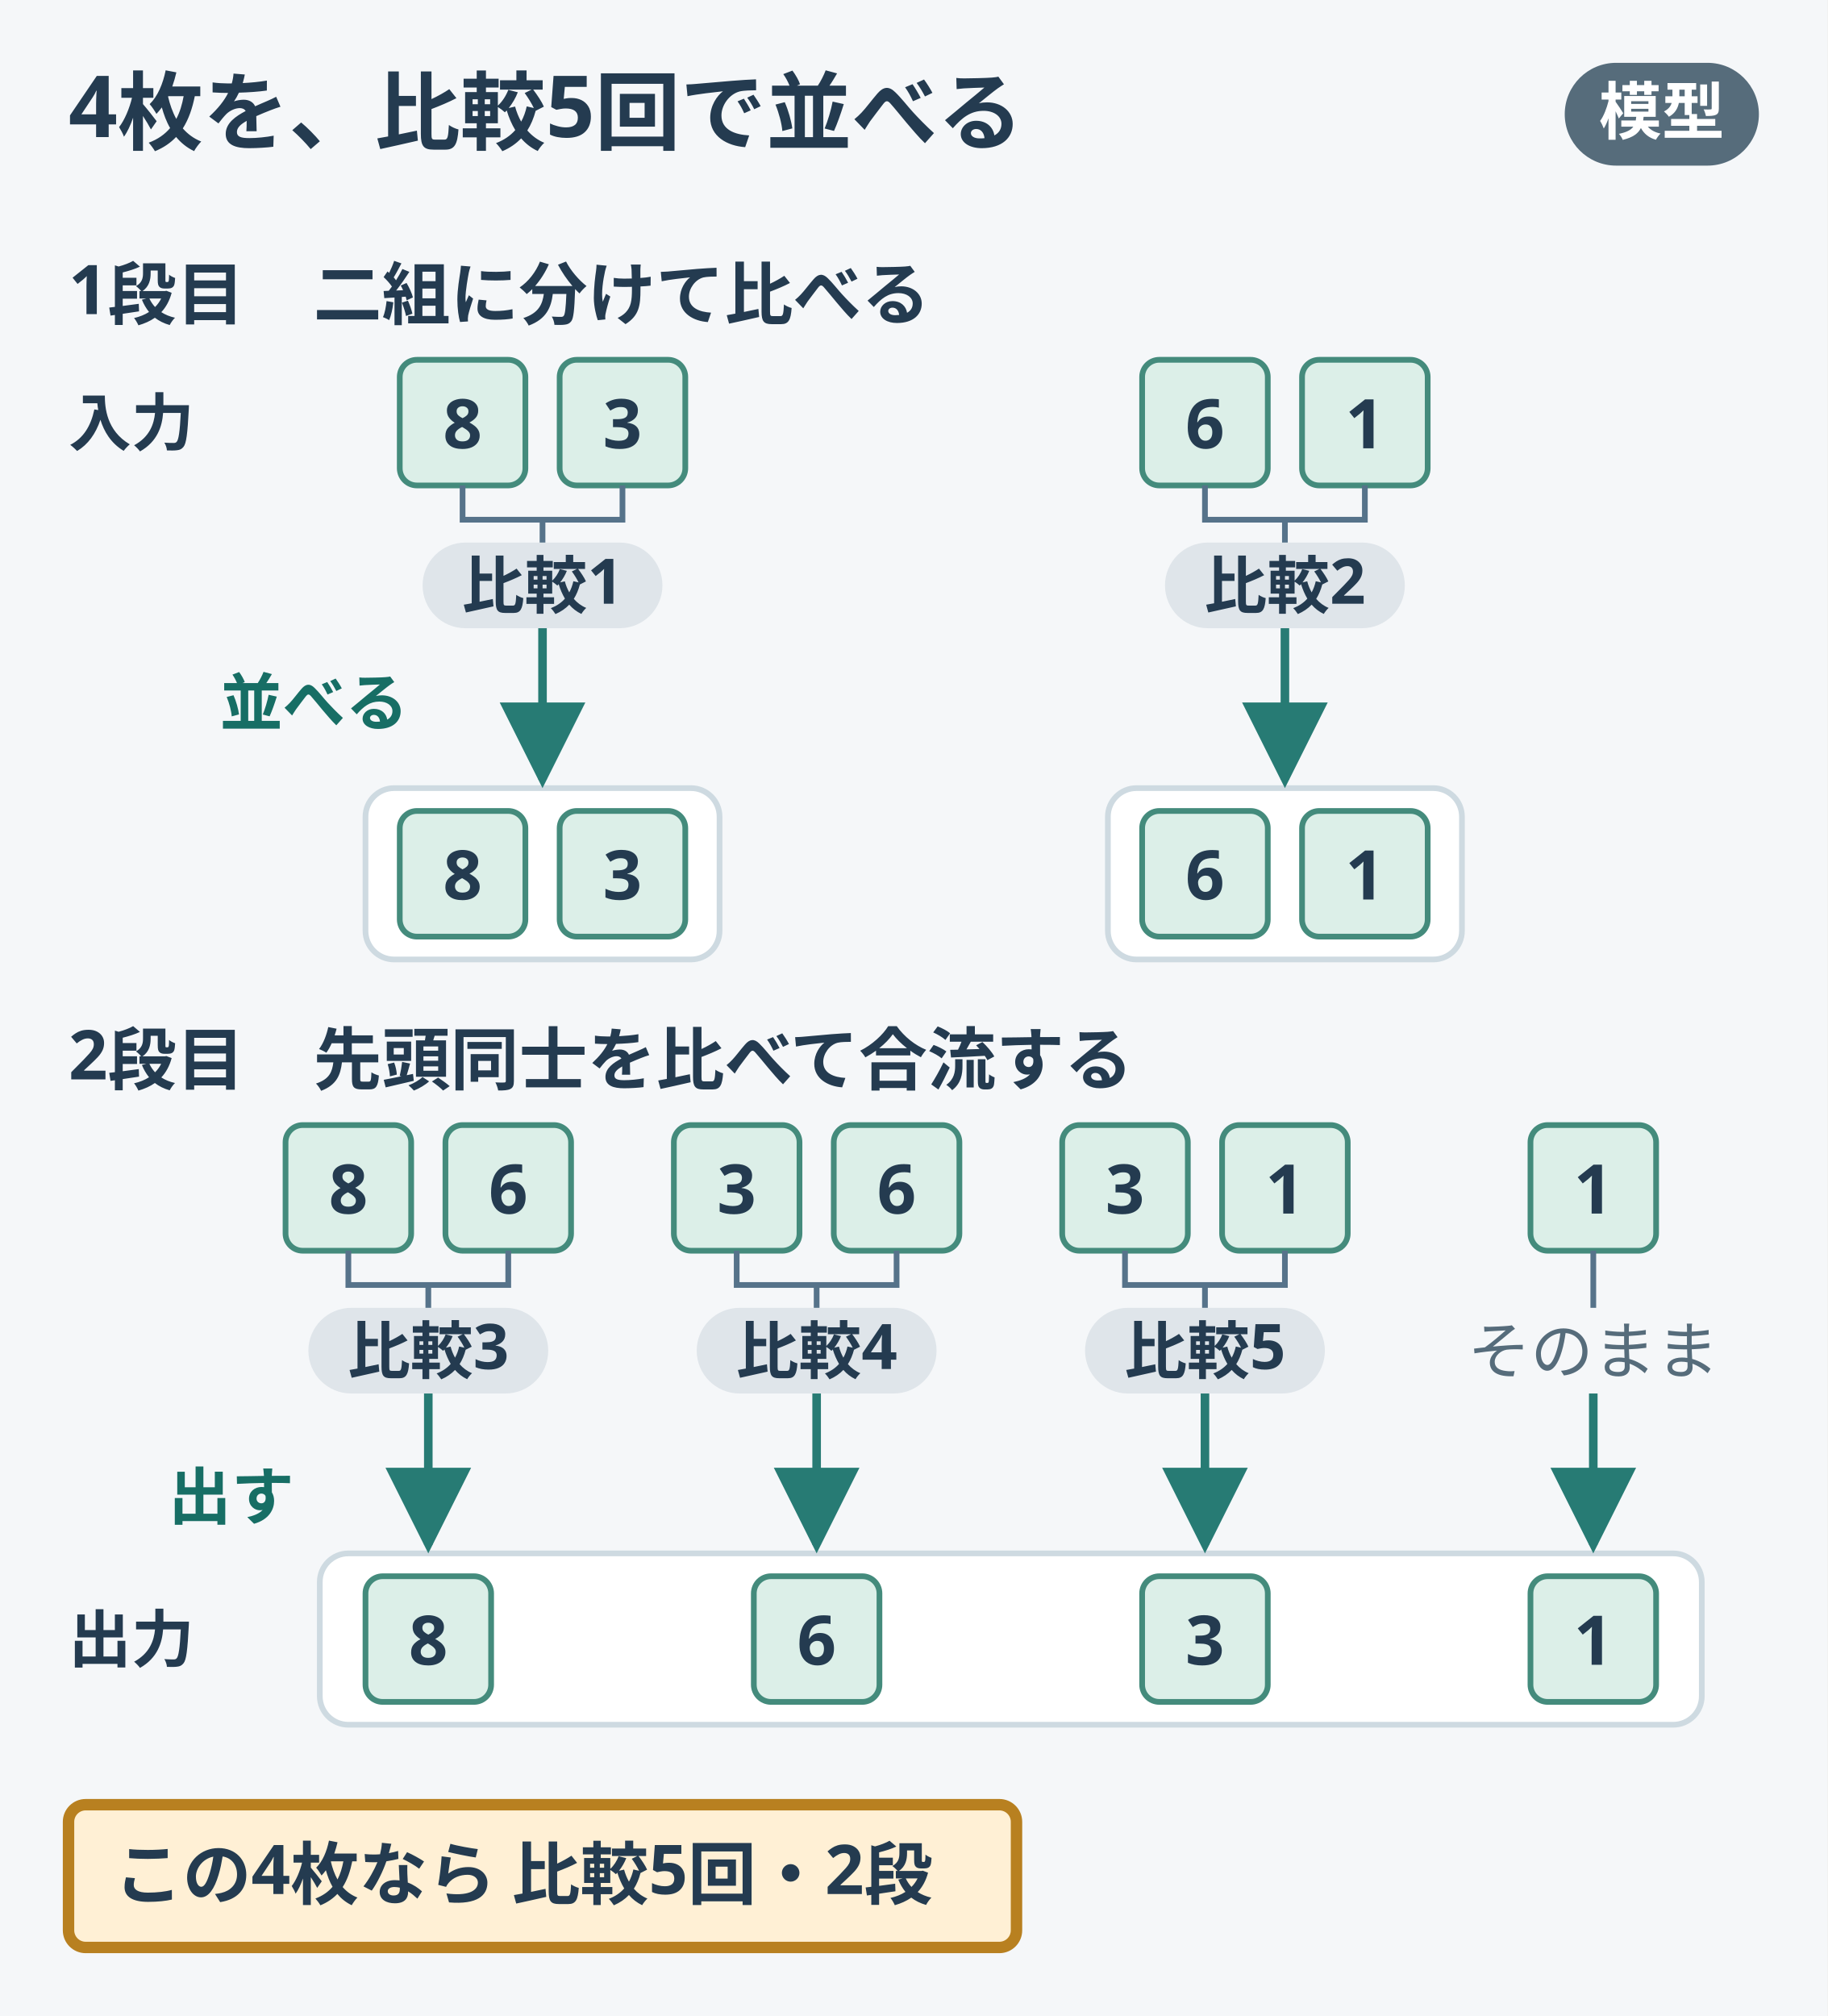
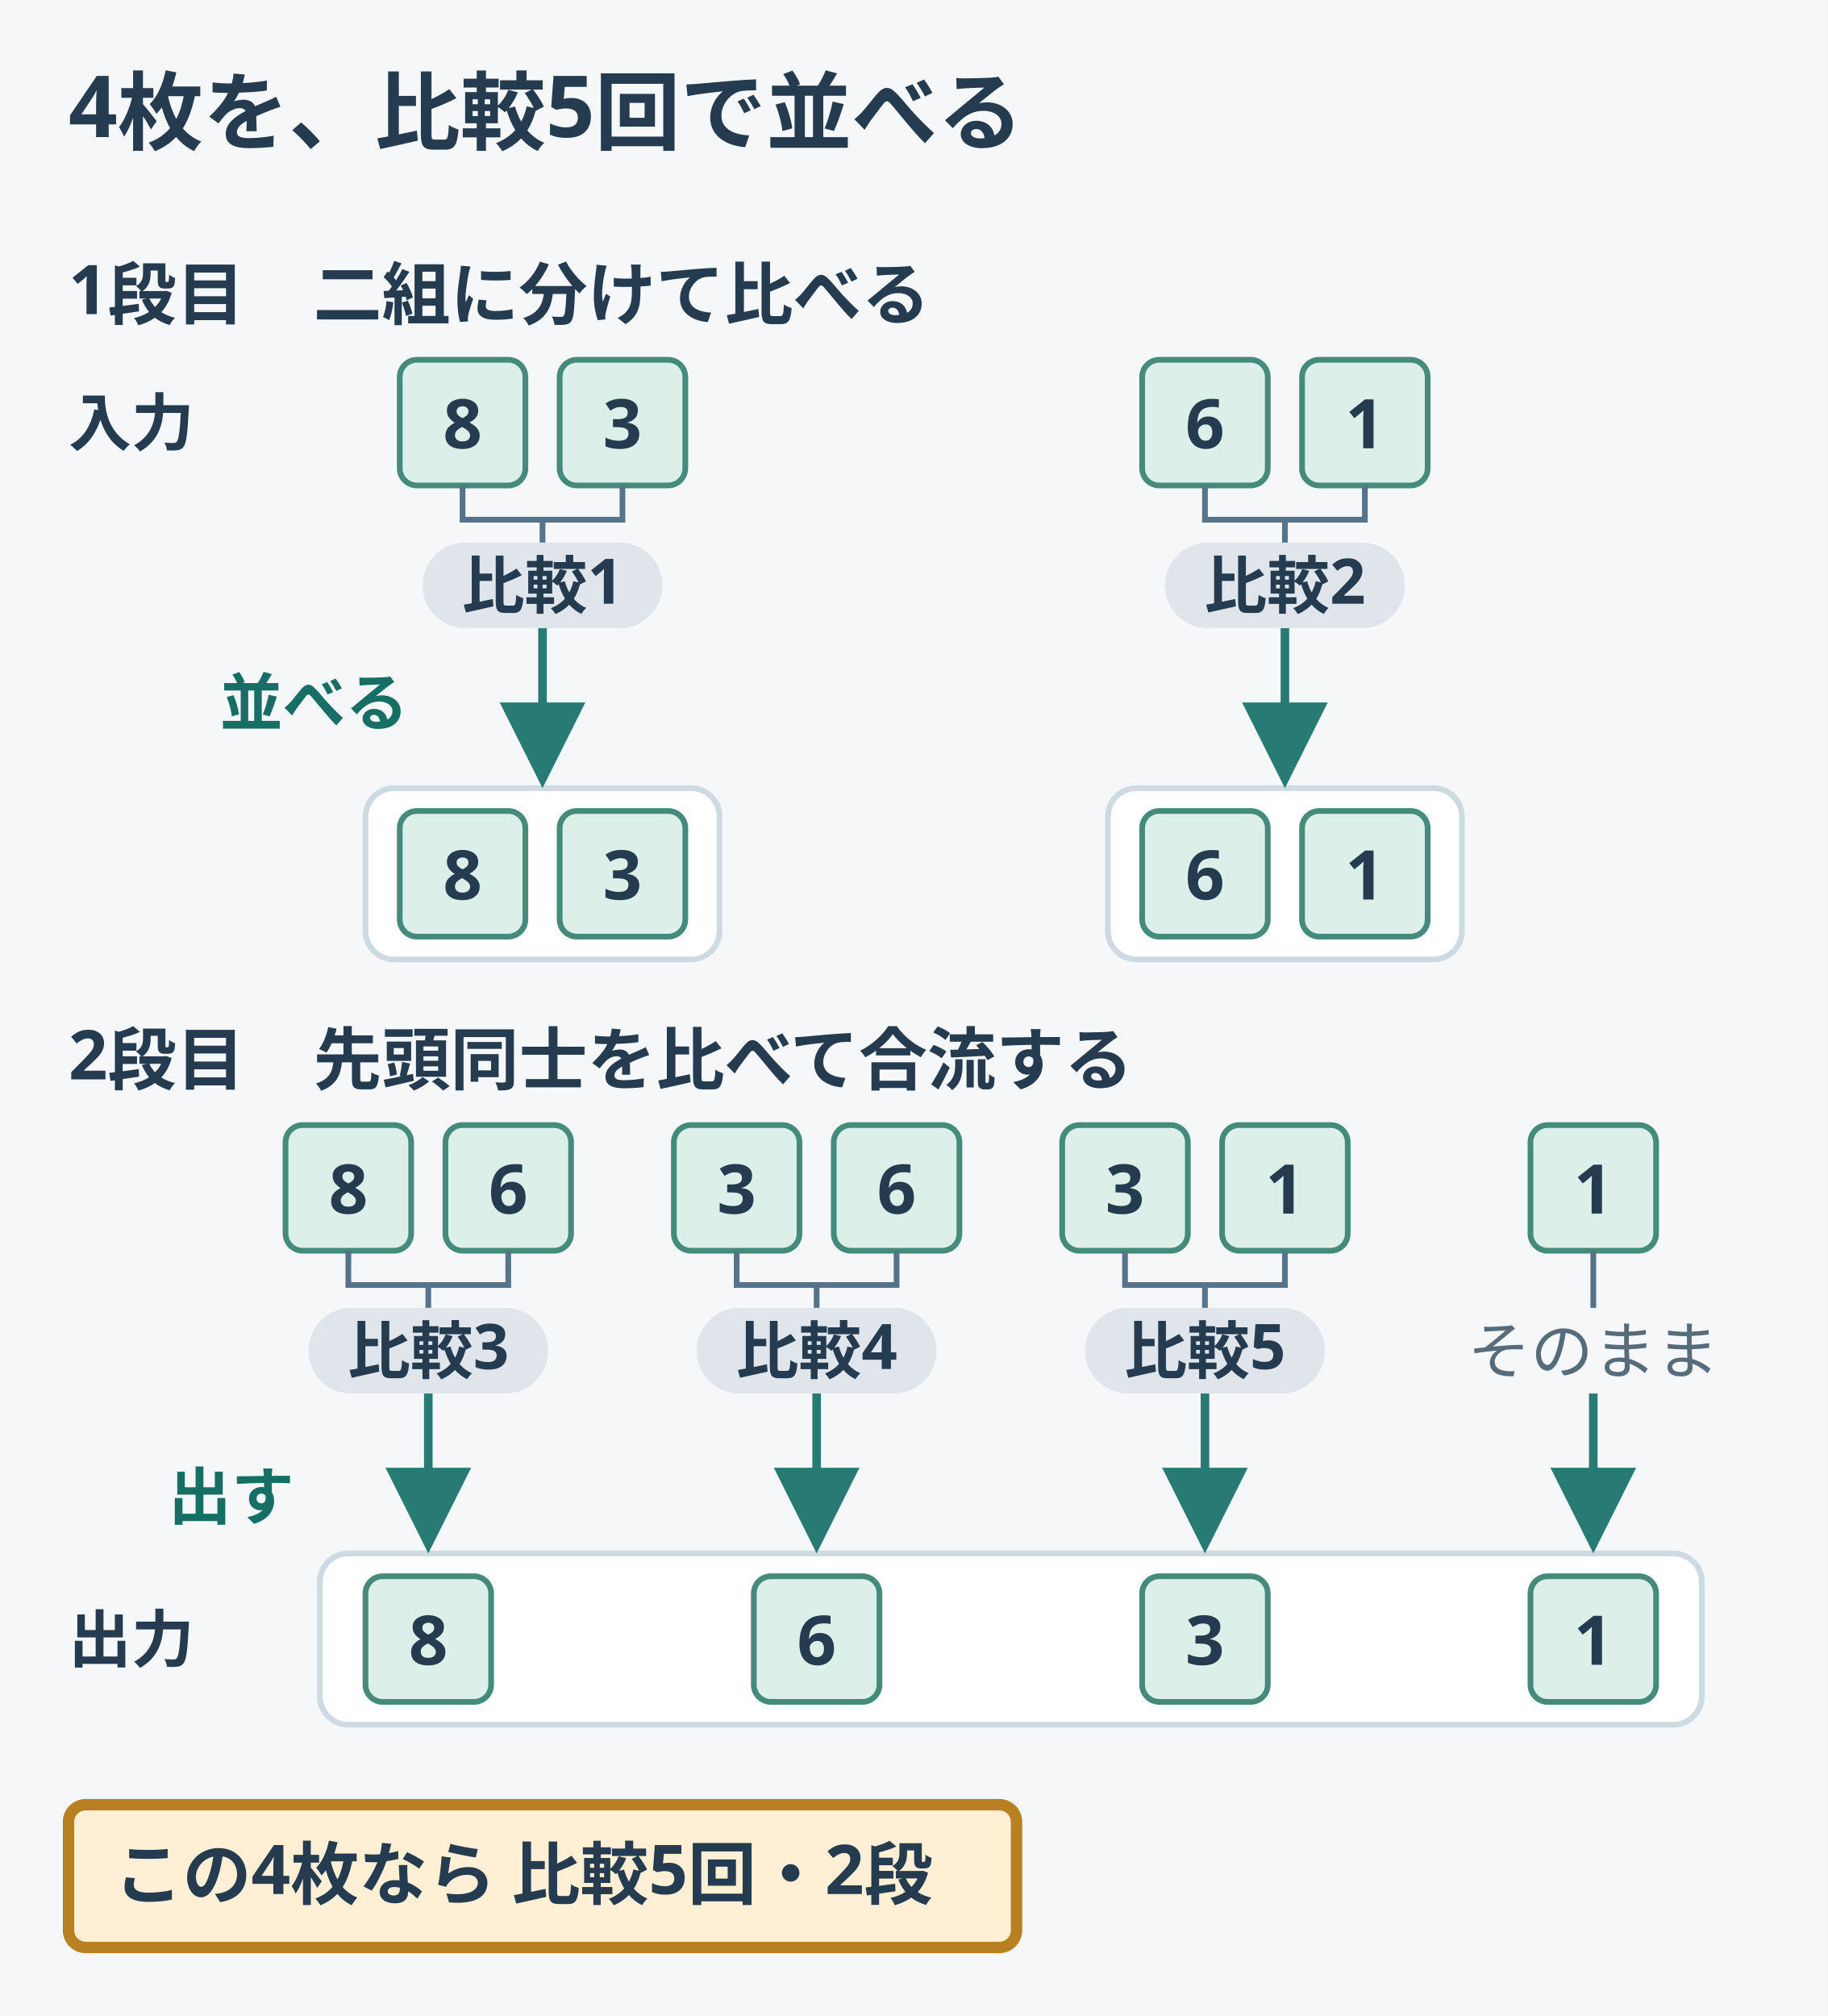
<svg xmlns="http://www.w3.org/2000/svg" width="640" height="706" viewBox="0 0 640 706" role="img" aria-labelledby="title">
  <defs>
    <marker id="flow" markerWidth="10" markerHeight="10" refX="9" refY="5" orient="auto">
      <path d="M0 0L10 5L0 10z" fill="#277b74" />
    </marker>
    <marker id="req" markerWidth="10" markerHeight="10" refX="9" refY="5" orient="auto">
      <path d="M0 0L10 5L0 10" fill="none" stroke="#945e11" stroke-width="2" />
    </marker>
    <marker id="ref" markerWidth="9" markerHeight="9" refX="8" refY="4.5" orient="auto">
      <path d="M0 0L9 4.5L0 9z" fill="#7d93a3" />
    </marker>
  </defs>
  <style>
text{font-family:"Hiragino Sans","Noto Sans JP",sans-serif;font-size:24px;fill:#243b50}
.h{font-size:30px;font-weight:700}.b{font-weight:700}.s{font-size:22px}.m{font-size:22px;fill:#566c7b}
.mono{font-family:ui-monospace,Menlo,monospace;font-size:22px}.tag{font-size:22px;font-weight:700;fill:#fff}
- .teal{fill:#176e65}.brown{fill:#945e11}.real{fill:#176e65}.model{fill:#566c7b}
+ .teal{fill:#176e65}.brown{fill:#945e11}.real{fill:#176e65}
.panel{fill:#fff;stroke:#cedae1;stroke-width:2}.node{fill:#ecf2f8;stroke:#56738a;stroke-width:2}
.row{fill:#fff;stroke:#448b7c;stroke-width:2}.match{fill:#fff;stroke:#176e65;stroke-width:4}
.page{fill:#f7fbf9;stroke:#6d9f94;stroke-width:2}.ipage{fill:#f4f6f8;stroke:#6b7f8e;stroke-width:2}
.band{fill:#d5dde3;stroke:#92a7b5;stroke-width:2}.skip{fill:none;stroke:#b5c2cc;stroke-width:2;stroke-dasharray:6 5}
.hot{fill:#fff0d5;stroke:#b88020;stroke-width:4}.ghost{fill:#f5f7f9;stroke:#b5c2cc;stroke-width:2;stroke-dasharray:6 5}
.flow{fill:none;stroke:#277b74;stroke-width:3;marker-end:url(#flow)}.req{fill:none;stroke:#945e11;stroke-width:3;stroke-dasharray:8 6;marker-end:url(#req)}
.ref{fill:none;stroke:#7d93a3;stroke-width:2;marker-end:url(#ref)}.step{fill:#fff;stroke:#243b50;stroke-width:2.5}
.spine{fill:#e9f3f4;stroke:#243b50;stroke-width:1.5}
.work{fill:#fff;stroke:#56738a;stroke-width:2;stroke-dasharray:8 5}.val{fill:#dcefe8;stroke:#448b7c;stroke-width:2}.buffer{fill:#eaf6f1;stroke:#6d9f94;stroke-width:2}
.route{fill:#f4f6f8;stroke:#243b50;stroke-width:3}.leader{fill:none;stroke:#56738a;stroke-width:2}
.storage{fill:#ece7f5;stroke:#735f9f;stroke-width:2}.file{fill:#fff;stroke:#735f9f;stroke-width:2}
  .cmp{fill:#dfe5ea}
.swap{fill:#dcefe8;stroke:#243b50;stroke-width:4}
.big{font-size:56px;font-weight:700}
  </style>
  <rect width="640" height="706" fill="#f5f7f9" />
  <text x="24" y="48" class="h">4枚を、比較5回で並べる</text>
-   <rect x="548" y="22" width="68" height="36" rx="18" class="model" />
-   <text x="582" y="47" text-anchor="middle" class="tag">模型</text>
  <g id="stage-1">
    <text x="24" y="110" class="b">1段目　二組に分けて比べる</text>
    <text x="24" y="156" class="s b">入力</text>
    <rect x="140" y="126" width="44" height="44" rx="6" class="val" />
    <text x="162" y="157" text-anchor="middle" class="b">8</text>
    <rect x="196" y="126" width="44" height="44" rx="6" class="val" />
    <text x="218" y="157" text-anchor="middle" class="b">3</text>
    <rect x="400" y="126" width="44" height="44" rx="6" class="val" />
    <text x="422" y="157" text-anchor="middle" class="b">6</text>
    <rect x="456" y="126" width="44" height="44" rx="6" class="val" />
    <text x="478" y="157" text-anchor="middle" class="b">1</text>
    <rect x="148" y="190" width="84" height="30" rx="15" class="cmp" />
    <text x="190" y="213" text-anchor="middle" class="s b">比較1</text>
    <rect x="408" y="190" width="84" height="30" rx="15" class="cmp" />
    <text x="450" y="213" text-anchor="middle" class="s b">比較2</text>
    <rect x="128" y="276" width="124" height="60" rx="10" class="panel" />
    <rect x="388" y="276" width="124" height="60" rx="10" class="panel" />
    <rect x="140" y="284" width="44" height="44" rx="6" class="val" />
    <text x="162" y="315" text-anchor="middle" class="b">8</text>
    <rect x="196" y="284" width="44" height="44" rx="6" class="val" />
    <text x="218" y="315" text-anchor="middle" class="b">3</text>
    <rect x="400" y="284" width="44" height="44" rx="6" class="val" />
    <text x="422" y="315" text-anchor="middle" class="b">6</text>
    <rect x="456" y="284" width="44" height="44" rx="6" class="val" />
    <text x="478" y="315" text-anchor="middle" class="b">1</text>
    <path d="M162 170 V182 H218 V170 M190 182 V190 M422 170 V182 H478 V170 M450 182 V190" class="leader" />
    <text x="77" y="254" class="s b teal">並べる</text>
    <path d="M190 220 V273" class="flow" />
    <path d="M450 220 V273" class="flow" />
  </g>
  <g id="merge">
    <text x="24" y="378" class="b">2段目　先頭同士を比べて合流する</text>
    <rect x="100" y="394" width="44" height="44" rx="6" class="val" />
    <text x="122" y="425" text-anchor="middle" class="b">8</text>
    <rect x="156" y="394" width="44" height="44" rx="6" class="val" />
    <text x="178" y="425" text-anchor="middle" class="b">6</text>
    <rect x="108" y="458" width="84" height="30" rx="15" class="cmp" />
    <text x="150" y="481" text-anchor="middle" class="s b">比較3</text>
    <rect x="236" y="394" width="44" height="44" rx="6" class="val" />
    <text x="258" y="425" text-anchor="middle" class="b">3</text>
    <rect x="292" y="394" width="44" height="44" rx="6" class="val" />
    <text x="314" y="425" text-anchor="middle" class="b">6</text>
    <rect x="244" y="458" width="84" height="30" rx="15" class="cmp" />
    <text x="286" y="481" text-anchor="middle" class="s b">比較4</text>
    <rect x="372" y="394" width="44" height="44" rx="6" class="val" />
    <text x="394" y="425" text-anchor="middle" class="b">3</text>
    <rect x="428" y="394" width="44" height="44" rx="6" class="val" />
    <text x="450" y="425" text-anchor="middle" class="b">1</text>
    <rect x="380" y="458" width="84" height="30" rx="15" class="cmp" />
    <text x="422" y="481" text-anchor="middle" class="s b">比較5</text>
    <rect x="536" y="394" width="44" height="44" rx="6" class="val" />
    <text x="558" y="425" text-anchor="middle" class="b">1</text>
    <text x="558" y="481" text-anchor="middle" class="m">そのまま</text>
    <rect x="112" y="544" width="484" height="60" rx="10" class="panel" />
    <text x="24" y="582" class="s b">出力</text>
    <rect x="128" y="552" width="44" height="44" rx="6" class="val" />
    <text x="150" y="583" text-anchor="middle" class="b">8</text>
    <rect x="264" y="552" width="44" height="44" rx="6" class="val" />
    <text x="286" y="583" text-anchor="middle" class="b">6</text>
    <rect x="400" y="552" width="44" height="44" rx="6" class="val" />
    <text x="422" y="583" text-anchor="middle" class="b">3</text>
    <rect x="536" y="552" width="44" height="44" rx="6" class="val" />
    <text x="558" y="583" text-anchor="middle" class="b">1</text>
    <path d="M122 438 V450 H178 V438 M150 450 V458 M258 438 V450 H314 V438 M286 450 V458 M394 438 V450 H450 V438 M422 450 V458 M558 438 V458" class="leader" />
    <text x="59" y="532" class="s b teal">出す</text>
    <path d="M150 488 V541" class="flow" />
    <path d="M286 488 V541" class="flow" />
    <path d="M422 488 V541" class="flow" />
    <path d="M558 488 V541" class="flow" />
  </g>
  <g id="count">
    <rect x="24" y="632" width="332" height="50" rx="6" class="hot" />
    <text x="40" y="665" class="b">この4枚なら 比較5回・2段</text>
  </g>
</svg>
